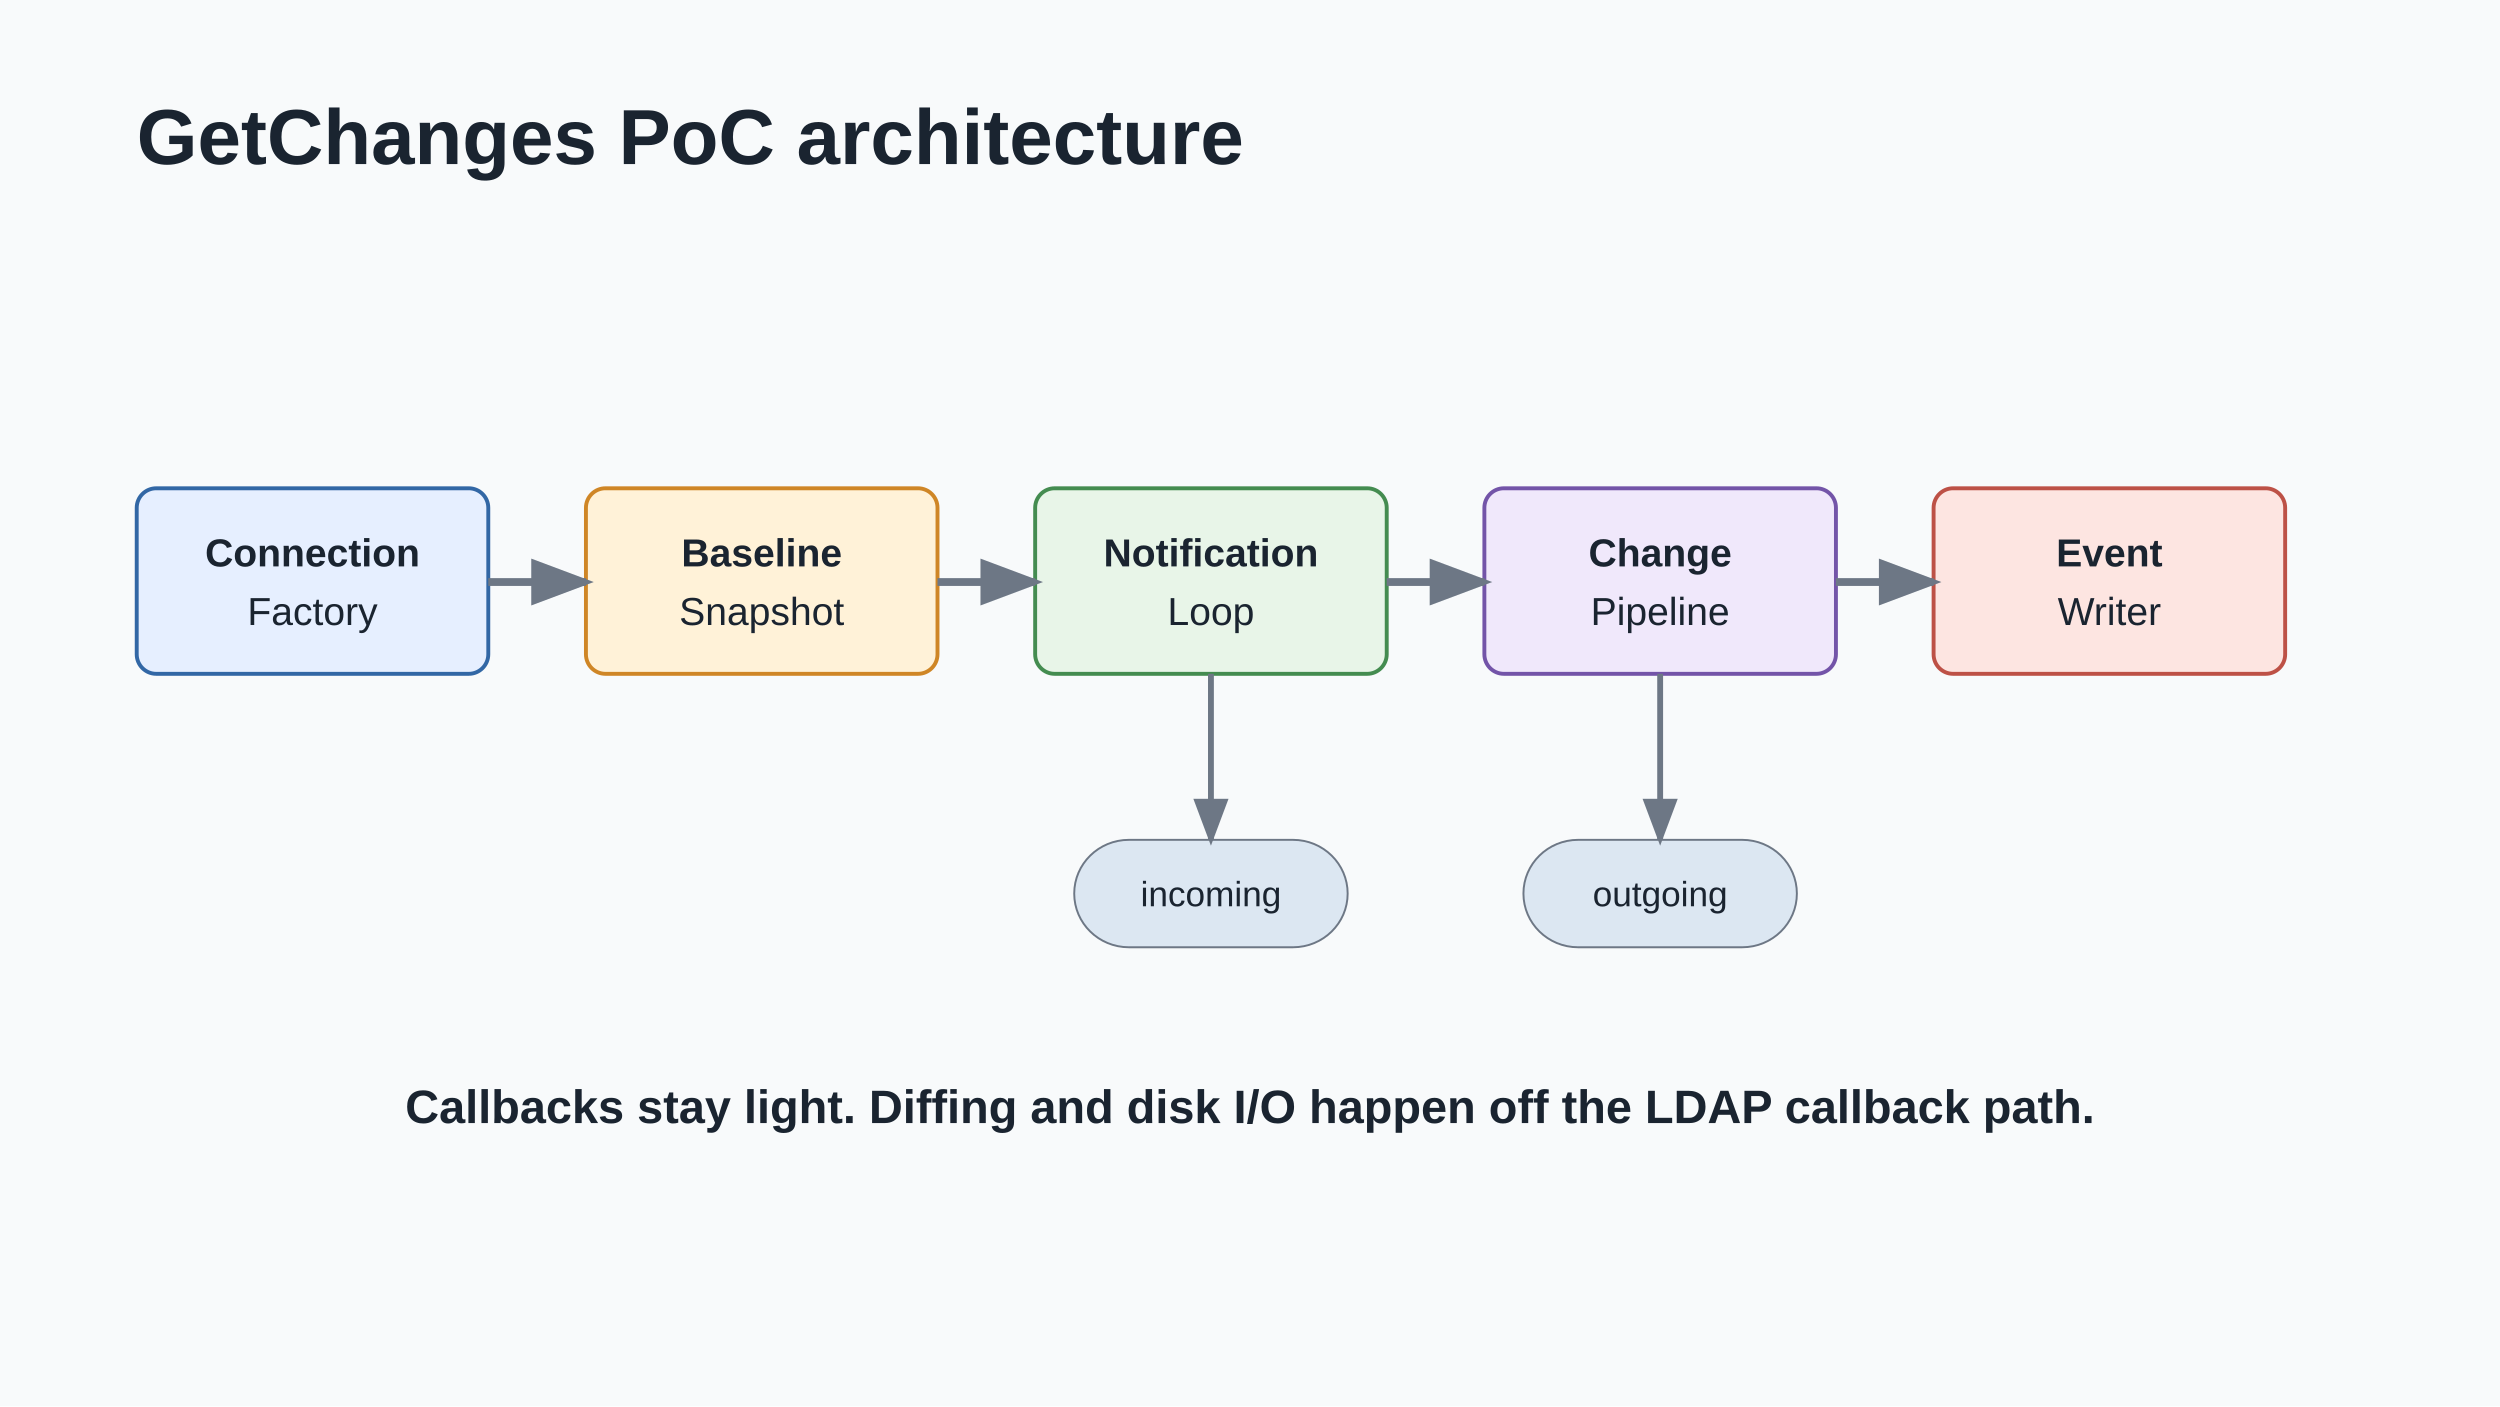
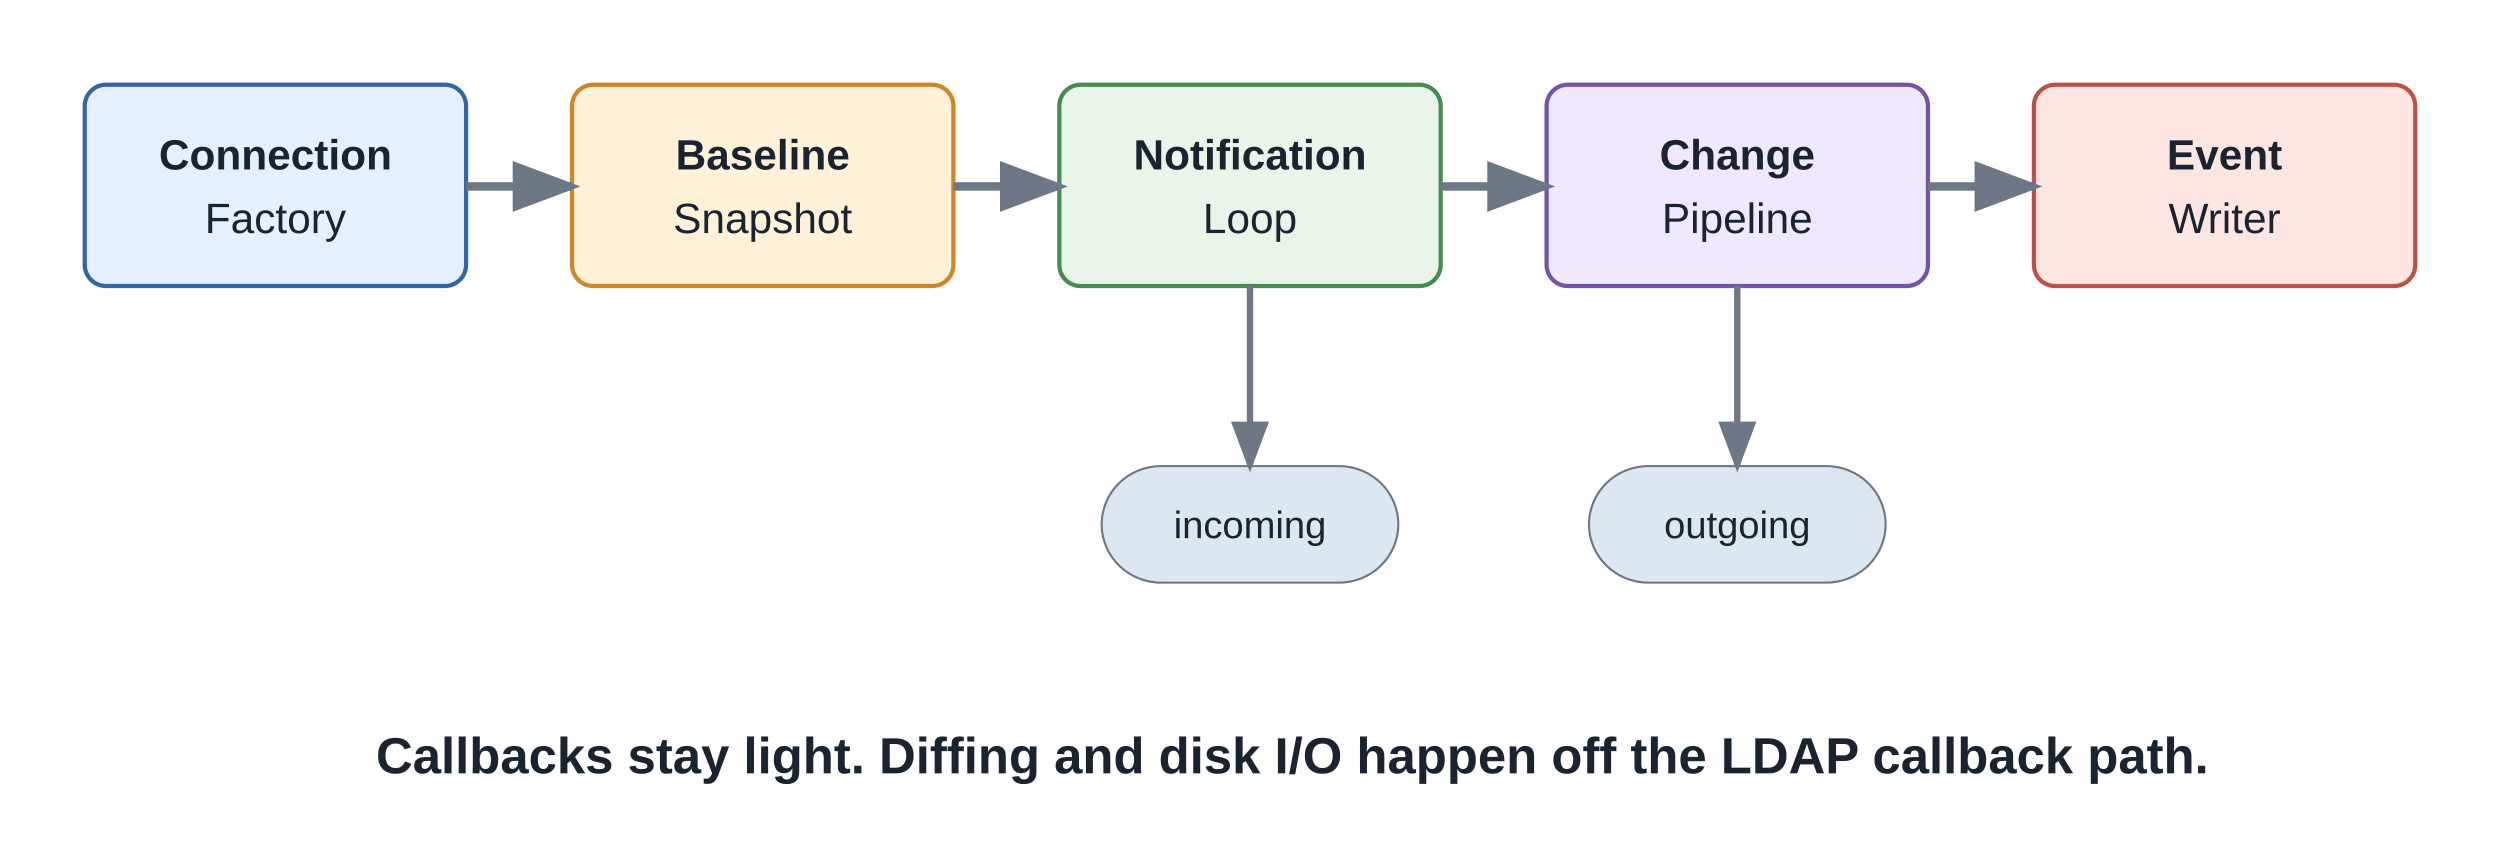
- <svg xmlns="http://www.w3.org/2000/svg" width="1280" height="720" viewBox="0 0 1280 720">
-   <rect width="1280" height="720" fill="#f8fafb" />
-   <text x="70" y="84" font-family="Segoe UI, Arial" font-size="40" font-weight="700" fill="#1a2430">GetChanges PoC architecture</text>
+ <svg xmlns="http://www.w3.org/2000/svg" width="1180" height="405" viewBox="30 210 1180 405">
  <g font-family="Segoe UI, Arial" fill="#1a2430" font-size="20">
    <rect x="70" y="250" width="180" height="95" rx="10" fill="#e6efff" stroke="#3267a5" stroke-width="2" />
    <text x="160" y="290" text-anchor="middle" font-weight="700">Connection</text>
    <text x="160" y="320" text-anchor="middle">Factory</text>
    <rect x="300" y="250" width="180" height="95" rx="10" fill="#fff2d8" stroke="#cf8626" stroke-width="2" />
    <text x="390" y="290" text-anchor="middle" font-weight="700">Baseline</text>
    <text x="390" y="320" text-anchor="middle">Snapshot</text>
    <rect x="530" y="250" width="180" height="95" rx="10" fill="#e8f5e8" stroke="#448c50" stroke-width="2" />
    <text x="620" y="290" text-anchor="middle" font-weight="700">Notification</text>
    <text x="620" y="320" text-anchor="middle">Loop</text>
    <rect x="760" y="250" width="180" height="95" rx="10" fill="#f0e8fb" stroke="#7354a8" stroke-width="2" />
    <text x="850" y="290" text-anchor="middle" font-weight="700">Change</text>
    <text x="850" y="320" text-anchor="middle">Pipeline</text>
    <rect x="990" y="250" width="180" height="95" rx="10" fill="#fde5e1" stroke="#bd5146" stroke-width="2" />
    <text x="1080" y="290" text-anchor="middle" font-weight="700">Event</text>
    <text x="1080" y="320" text-anchor="middle">Writer</text>
  </g>
  <g stroke="#6d7785" stroke-width="4" marker-end="url(#arrow)">
    <path d="M250 298 H300" />
    <path d="M480 298 H530" />
    <path d="M710 298 H760" />
    <path d="M940 298 H990" />
  </g>
  <rect x="550" y="430" width="140" height="55" rx="28" fill="#dce7f2" stroke="#6d7785" />
  <text x="620" y="464" text-anchor="middle" font-family="Segoe UI, Arial" font-size="18" fill="#1a2430">incoming</text>
  <rect x="780" y="430" width="140" height="55" rx="28" fill="#dce7f2" stroke="#6d7785" />
  <text x="850" y="464" text-anchor="middle" font-family="Segoe UI, Arial" font-size="18" fill="#1a2430">outgoing</text>
  <path d="M620 345 V430" stroke="#6d7785" stroke-width="3" marker-end="url(#arrow)" />
  <path d="M850 345 V430" stroke="#6d7785" stroke-width="3" marker-end="url(#arrow)" />
  <text x="640" y="575" text-anchor="middle" font-family="Segoe UI, Arial" font-size="24" font-weight="700" fill="#1a2430">Callbacks stay light. Diffing and disk I/O happen off the LDAP callback path.</text>
  <defs>
    <marker id="arrow" markerWidth="10" markerHeight="10" refX="7" refY="3" orient="auto">
      <path d="M0,0 L0,6 L8,3 z" fill="#6d7785" />
    </marker>
  </defs>
</svg>
